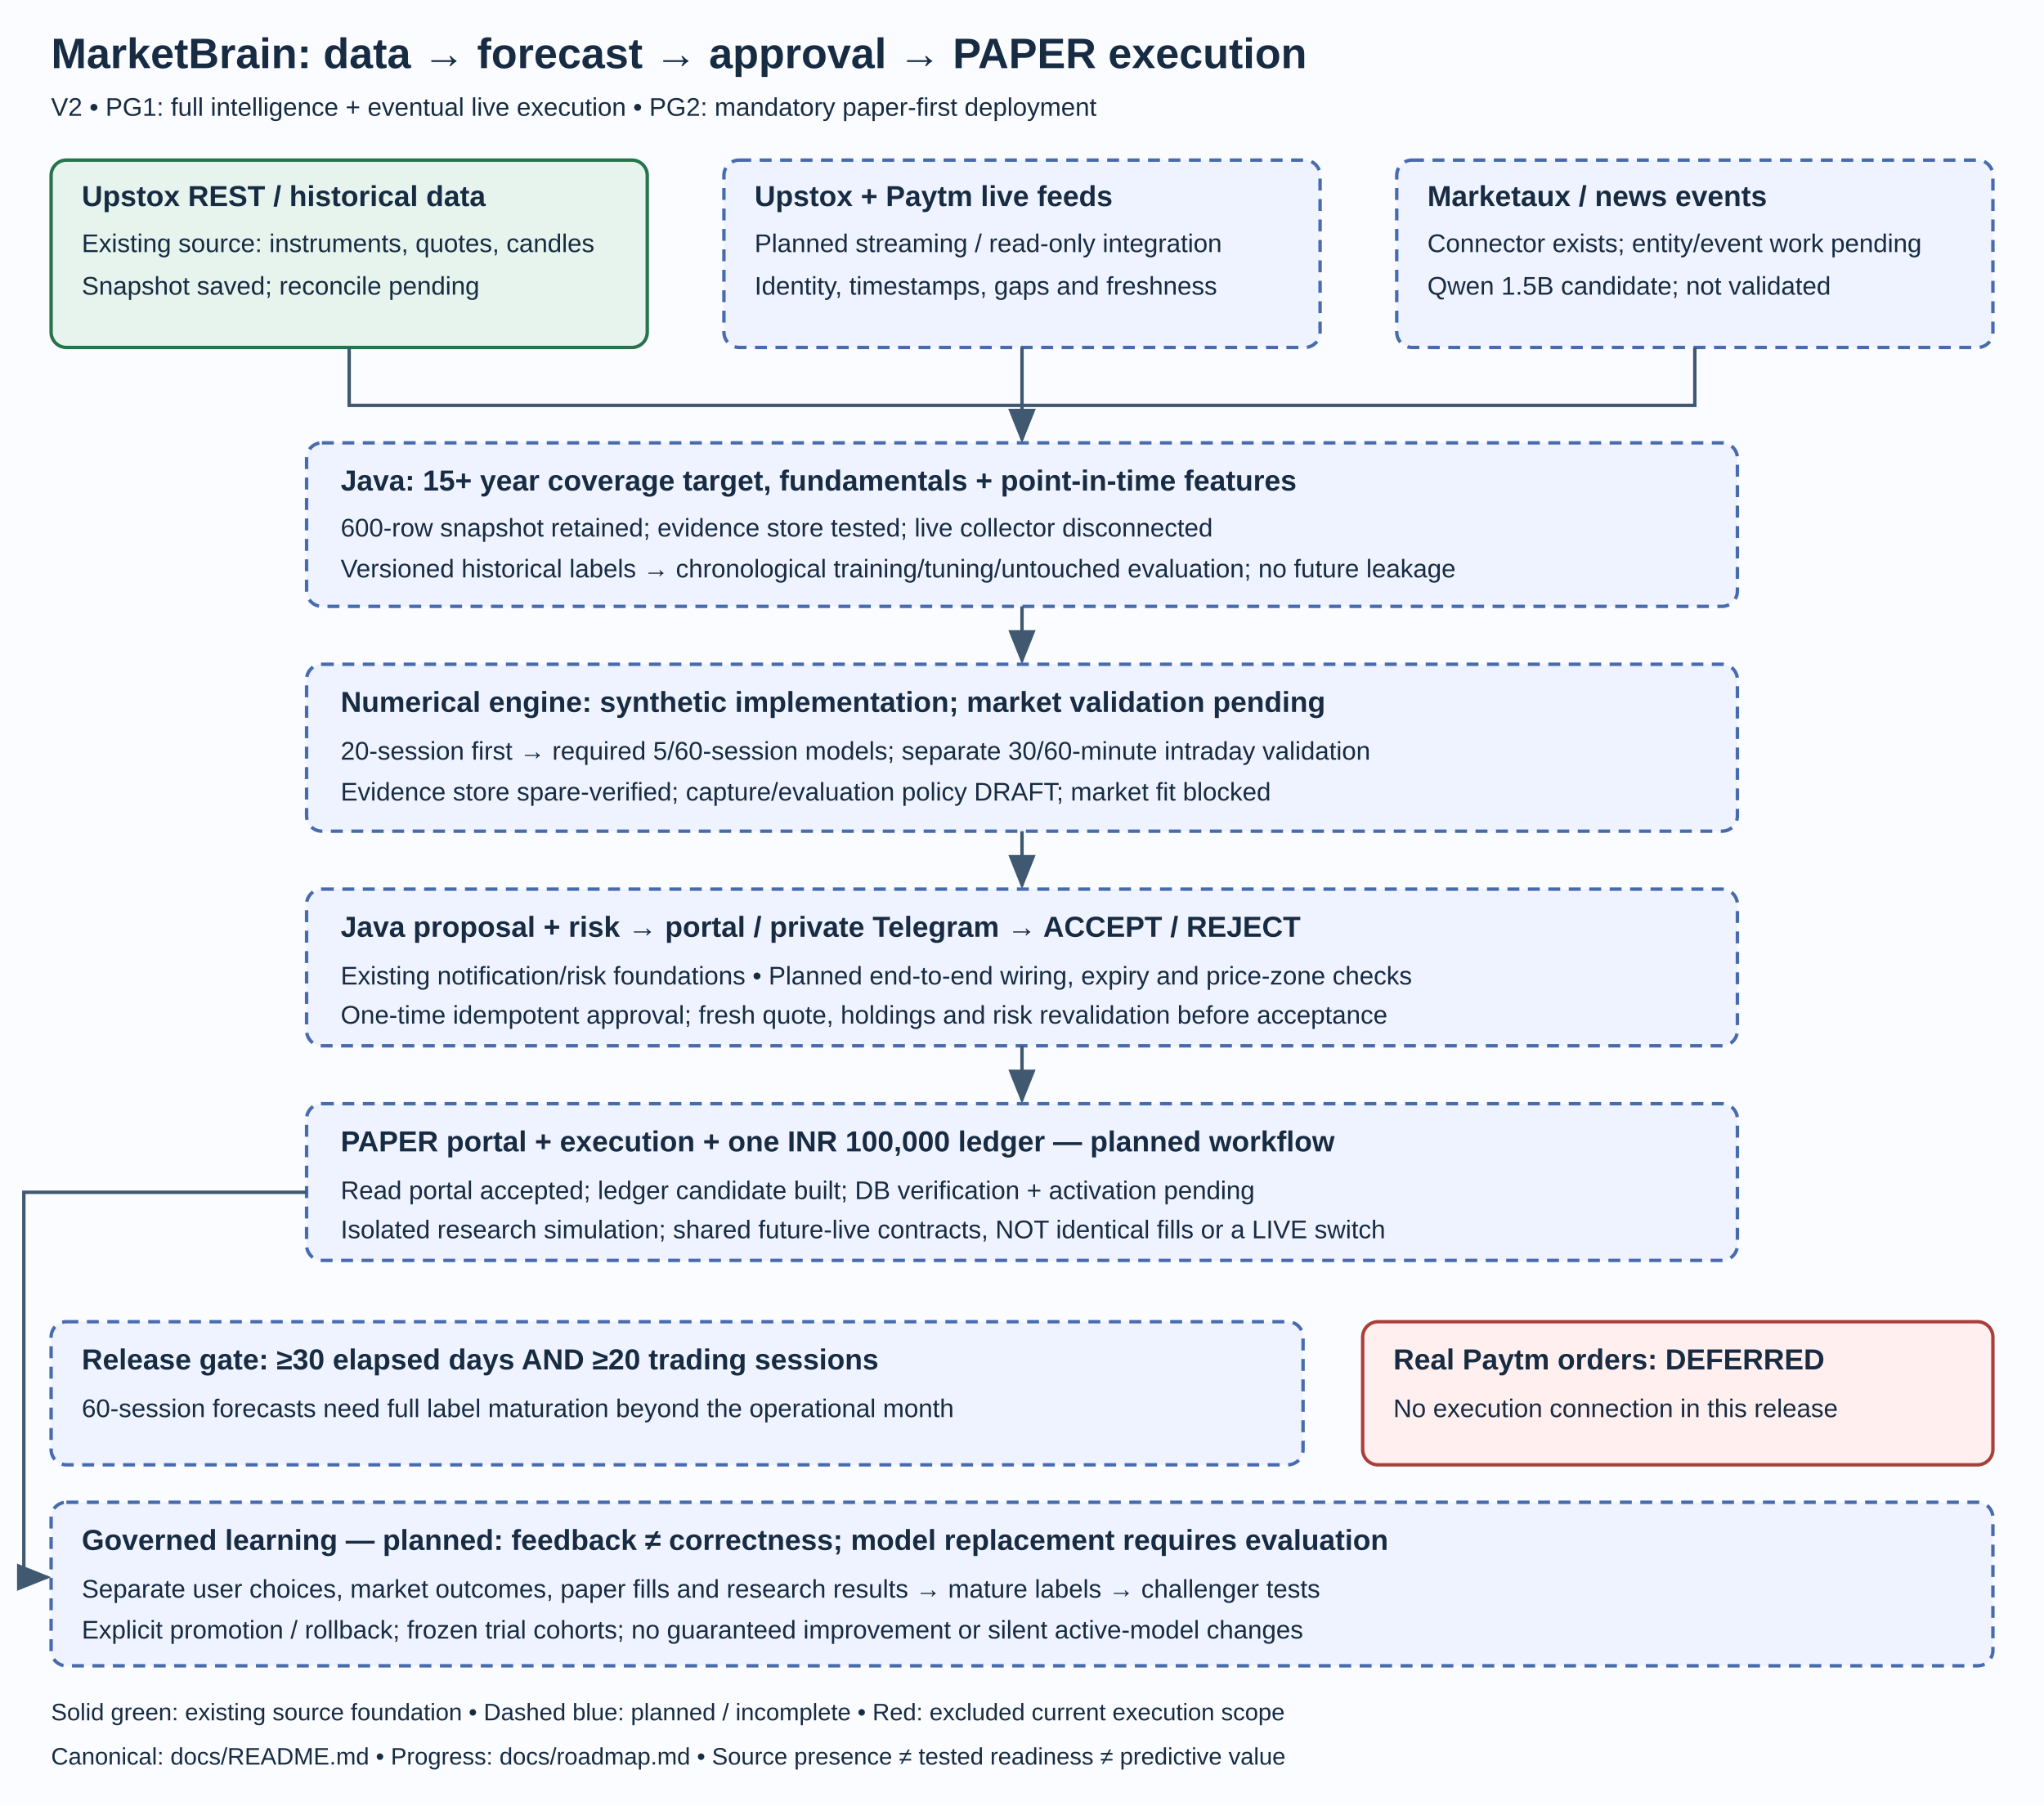
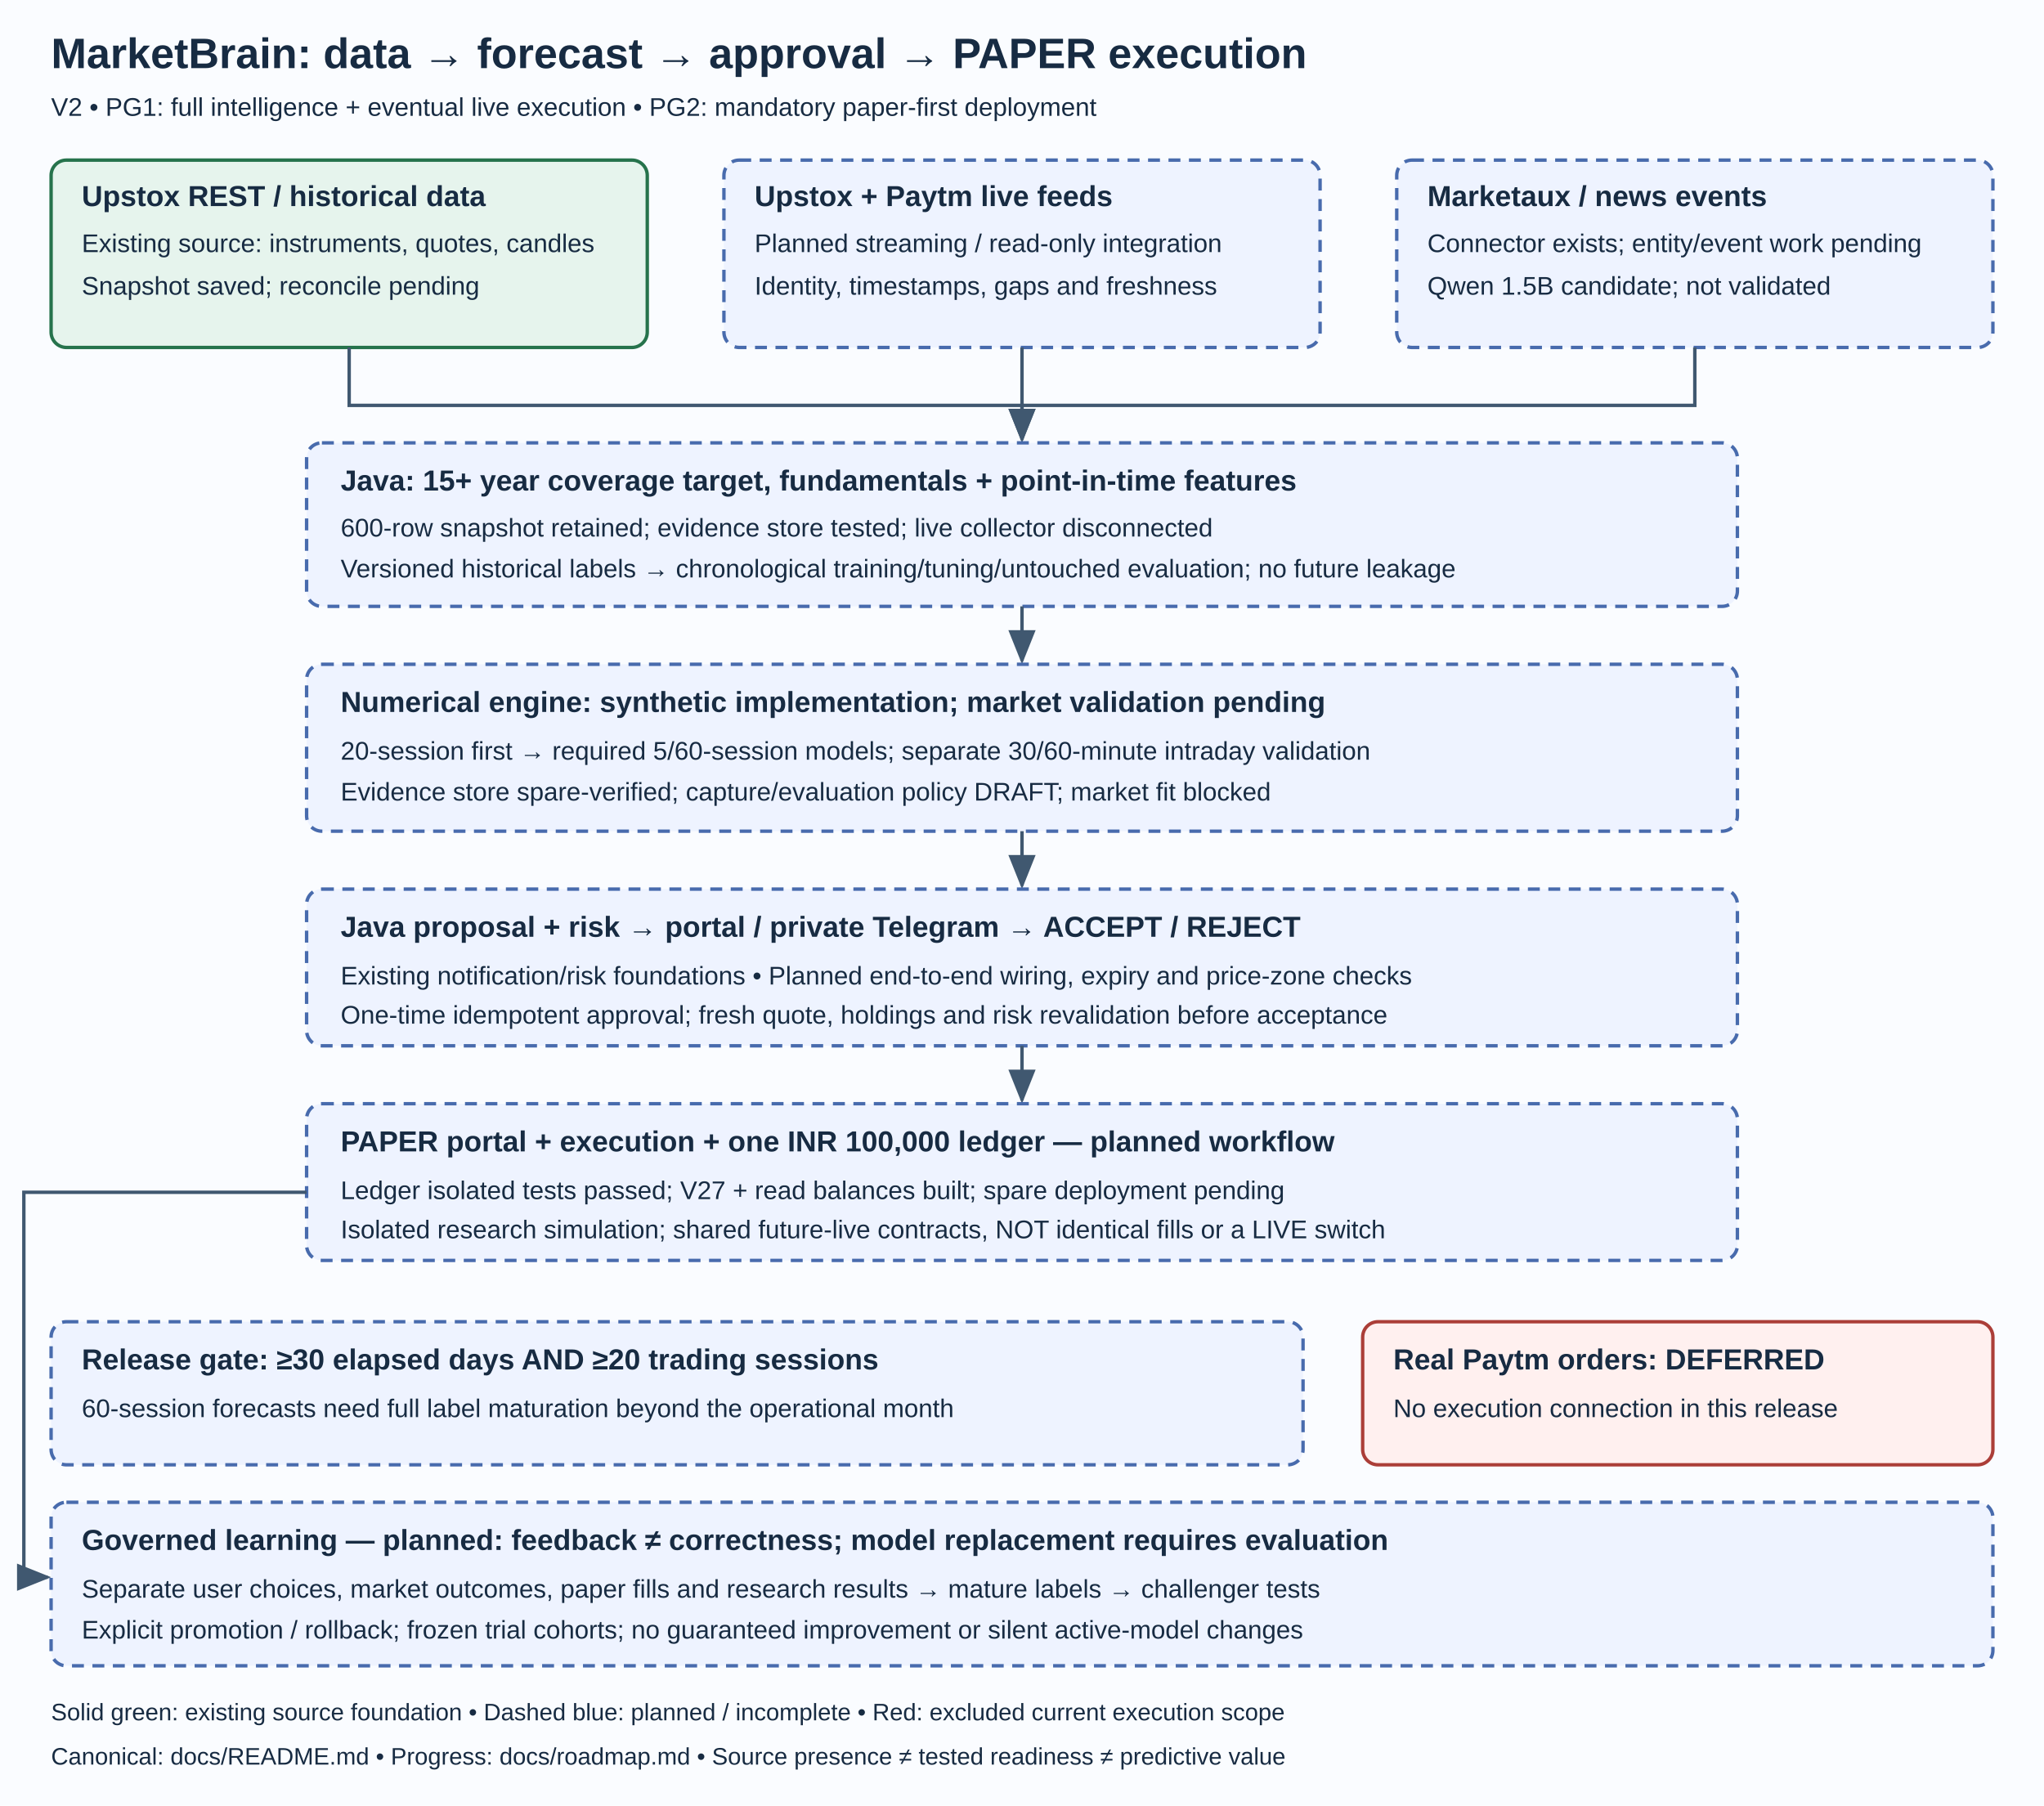
<svg xmlns="http://www.w3.org/2000/svg" width="1200" height="1060" viewBox="0 0 1200 1060" role="img" aria-labelledby="title desc">
  <defs>
    <marker id="arrow" markerWidth="10" markerHeight="8" refX="9" refY="4" orient="auto">
      <path d="M0,0 L10,4 L0,8 Z" fill="#405870" />
    </marker>
    <style>
      text { font-family: Arial, sans-serif; fill: #172b42; }
      .heading { font-size: 25px; font-weight: bold; }
      .label { font-size: 17px; font-weight: bold; }
      .body { font-size: 15px; }
      .small { font-size: 14px; }
      .existing { fill: #e6f4ed; stroke: #26734c; stroke-width: 2; }
      .planned { fill: #eef3ff; stroke: #486bad; stroke-width: 2; stroke-dasharray: 7 5; }
      .blocked { fill: #fff0ef; stroke: #ab3e38; stroke-width: 2; }
      .line { fill: none; stroke: #405870; stroke-width: 2; marker-end: url(#arrow); }
    </style>
  </defs>
  <rect width="1200" height="1060" fill="#fafcff" />
  <text x="30" y="40" class="heading">MarketBrain: data → forecast → approval → PAPER execution</text>
  <text x="30" y="68" class="body">V2 • PG1: full intelligence + eventual live execution • PG2: mandatory paper-first deployment</text>
  <rect x="30" y="94" width="350" height="110" rx="9" class="existing" />
  <text x="48" y="121" class="label">Upstox REST / historical data</text>
  <text x="48" y="148" class="body">Existing source: instruments, quotes, candles</text>
  <text x="48" y="173" class="body">Snapshot saved; reconcile pending</text>
  <rect x="425" y="94" width="350" height="110" rx="9" class="planned" />
  <text x="443" y="121" class="label">Upstox + Paytm live feeds</text>
  <text x="443" y="148" class="body">Planned streaming / read-only integration</text>
  <text x="443" y="173" class="body">Identity, timestamps, gaps and freshness</text>
  <rect x="820" y="94" width="350" height="110" rx="9" class="planned" />
  <text x="838" y="121" class="label">Marketaux / news events</text>
  <text x="838" y="148" class="body">Connector exists; entity/event work pending</text>
  <text x="838" y="173" class="body">Qwen 1.5B candidate; not validated</text>
  <path d="M205 204 V238 H600 V258" class="line" />
  <path d="M600 204 V258" class="line" />
  <path d="M995 204 V238 H600" fill="none" stroke="#405870" stroke-width="2" />
  <rect x="180" y="260" width="840" height="96" rx="9" class="planned" />
  <text x="200" y="288" class="label">Java: 15+ year coverage target, fundamentals + point-in-time features</text>
  <text x="200" y="315" class="body">600-row snapshot retained; evidence store tested; live collector disconnected</text>
  <text x="200" y="339" class="body">Versioned historical labels → chronological training/tuning/untouched evaluation; no future leakage</text>
  <path d="M600 356 V388" class="line" />
  <rect x="180" y="390" width="840" height="98" rx="9" class="planned" />
  <text x="200" y="418" class="label">Numerical engine: synthetic implementation; market validation pending</text>
  <text x="200" y="446" class="body">20-session first → required 5/60-session models; separate 30/60-minute intraday validation</text>
  <text x="200" y="470" class="body">Evidence store spare-verified; capture/evaluation policy DRAFT; market fit blocked</text>
  <path d="M600 488 V520" class="line" />
  <rect x="180" y="522" width="840" height="92" rx="9" class="planned" />
  <text x="200" y="550" class="label">Java proposal + risk → portal / private Telegram → ACCEPT / REJECT</text>
  <text x="200" y="578" class="body">Existing notification/risk foundations • Planned end-to-end wiring, expiry and price-zone checks</text>
  <text x="200" y="601" class="body">One-time idempotent approval; fresh quote, holdings and risk revalidation before acceptance</text>
  <path d="M600 614 V646" class="line" />
  <rect x="180" y="648" width="840" height="92" rx="9" class="planned" />
  <text x="200" y="676" class="label">PAPER portal + execution + one INR 100,000 ledger — planned workflow</text>
-   <text x="200" y="704" class="body">Read portal accepted; ledger candidate built; DB verification + activation pending</text>
+   <text x="200" y="704" class="body">Ledger isolated tests passed; V27 + read balances built; spare deployment pending</text>
  <text x="200" y="727" class="body">Isolated research simulation; shared future-live contracts, NOT identical fills or a LIVE switch</text>
  <rect x="30" y="776" width="735" height="84" rx="9" class="planned" />
  <text x="48" y="804" class="label">Release gate: ≥30 elapsed days AND ≥20 trading sessions</text>
  <text x="48" y="832" class="body">60-session forecasts need full label maturation beyond the operational month</text>
  <rect x="800" y="776" width="370" height="84" rx="9" class="blocked" />
  <text x="818" y="804" class="label">Real Paytm orders: DEFERRED</text>
  <text x="818" y="832" class="body">No execution connection in this release</text>
  <path d="M180 700 H14 V926 H28" class="line" />
  <rect x="30" y="882" width="1140" height="96" rx="9" class="planned" />
  <text x="48" y="910" class="label">Governed learning — planned: feedback ≠ correctness; model replacement requires evaluation</text>
  <text x="48" y="938" class="body">Separate user choices, market outcomes, paper fills and research results → mature labels → challenger tests</text>
  <text x="48" y="962" class="body">Explicit promotion / rollback; frozen trial cohorts; no guaranteed improvement or silent active-model changes</text>
  <text x="30" y="1010" class="small">Solid green: existing source foundation • Dashed blue: planned / incomplete • Red: excluded current execution scope</text>
  <text x="30" y="1036" class="small">Canonical: docs/README.md • Progress: docs/roadmap.md • Source presence ≠ tested readiness ≠ predictive value</text>
</svg>
